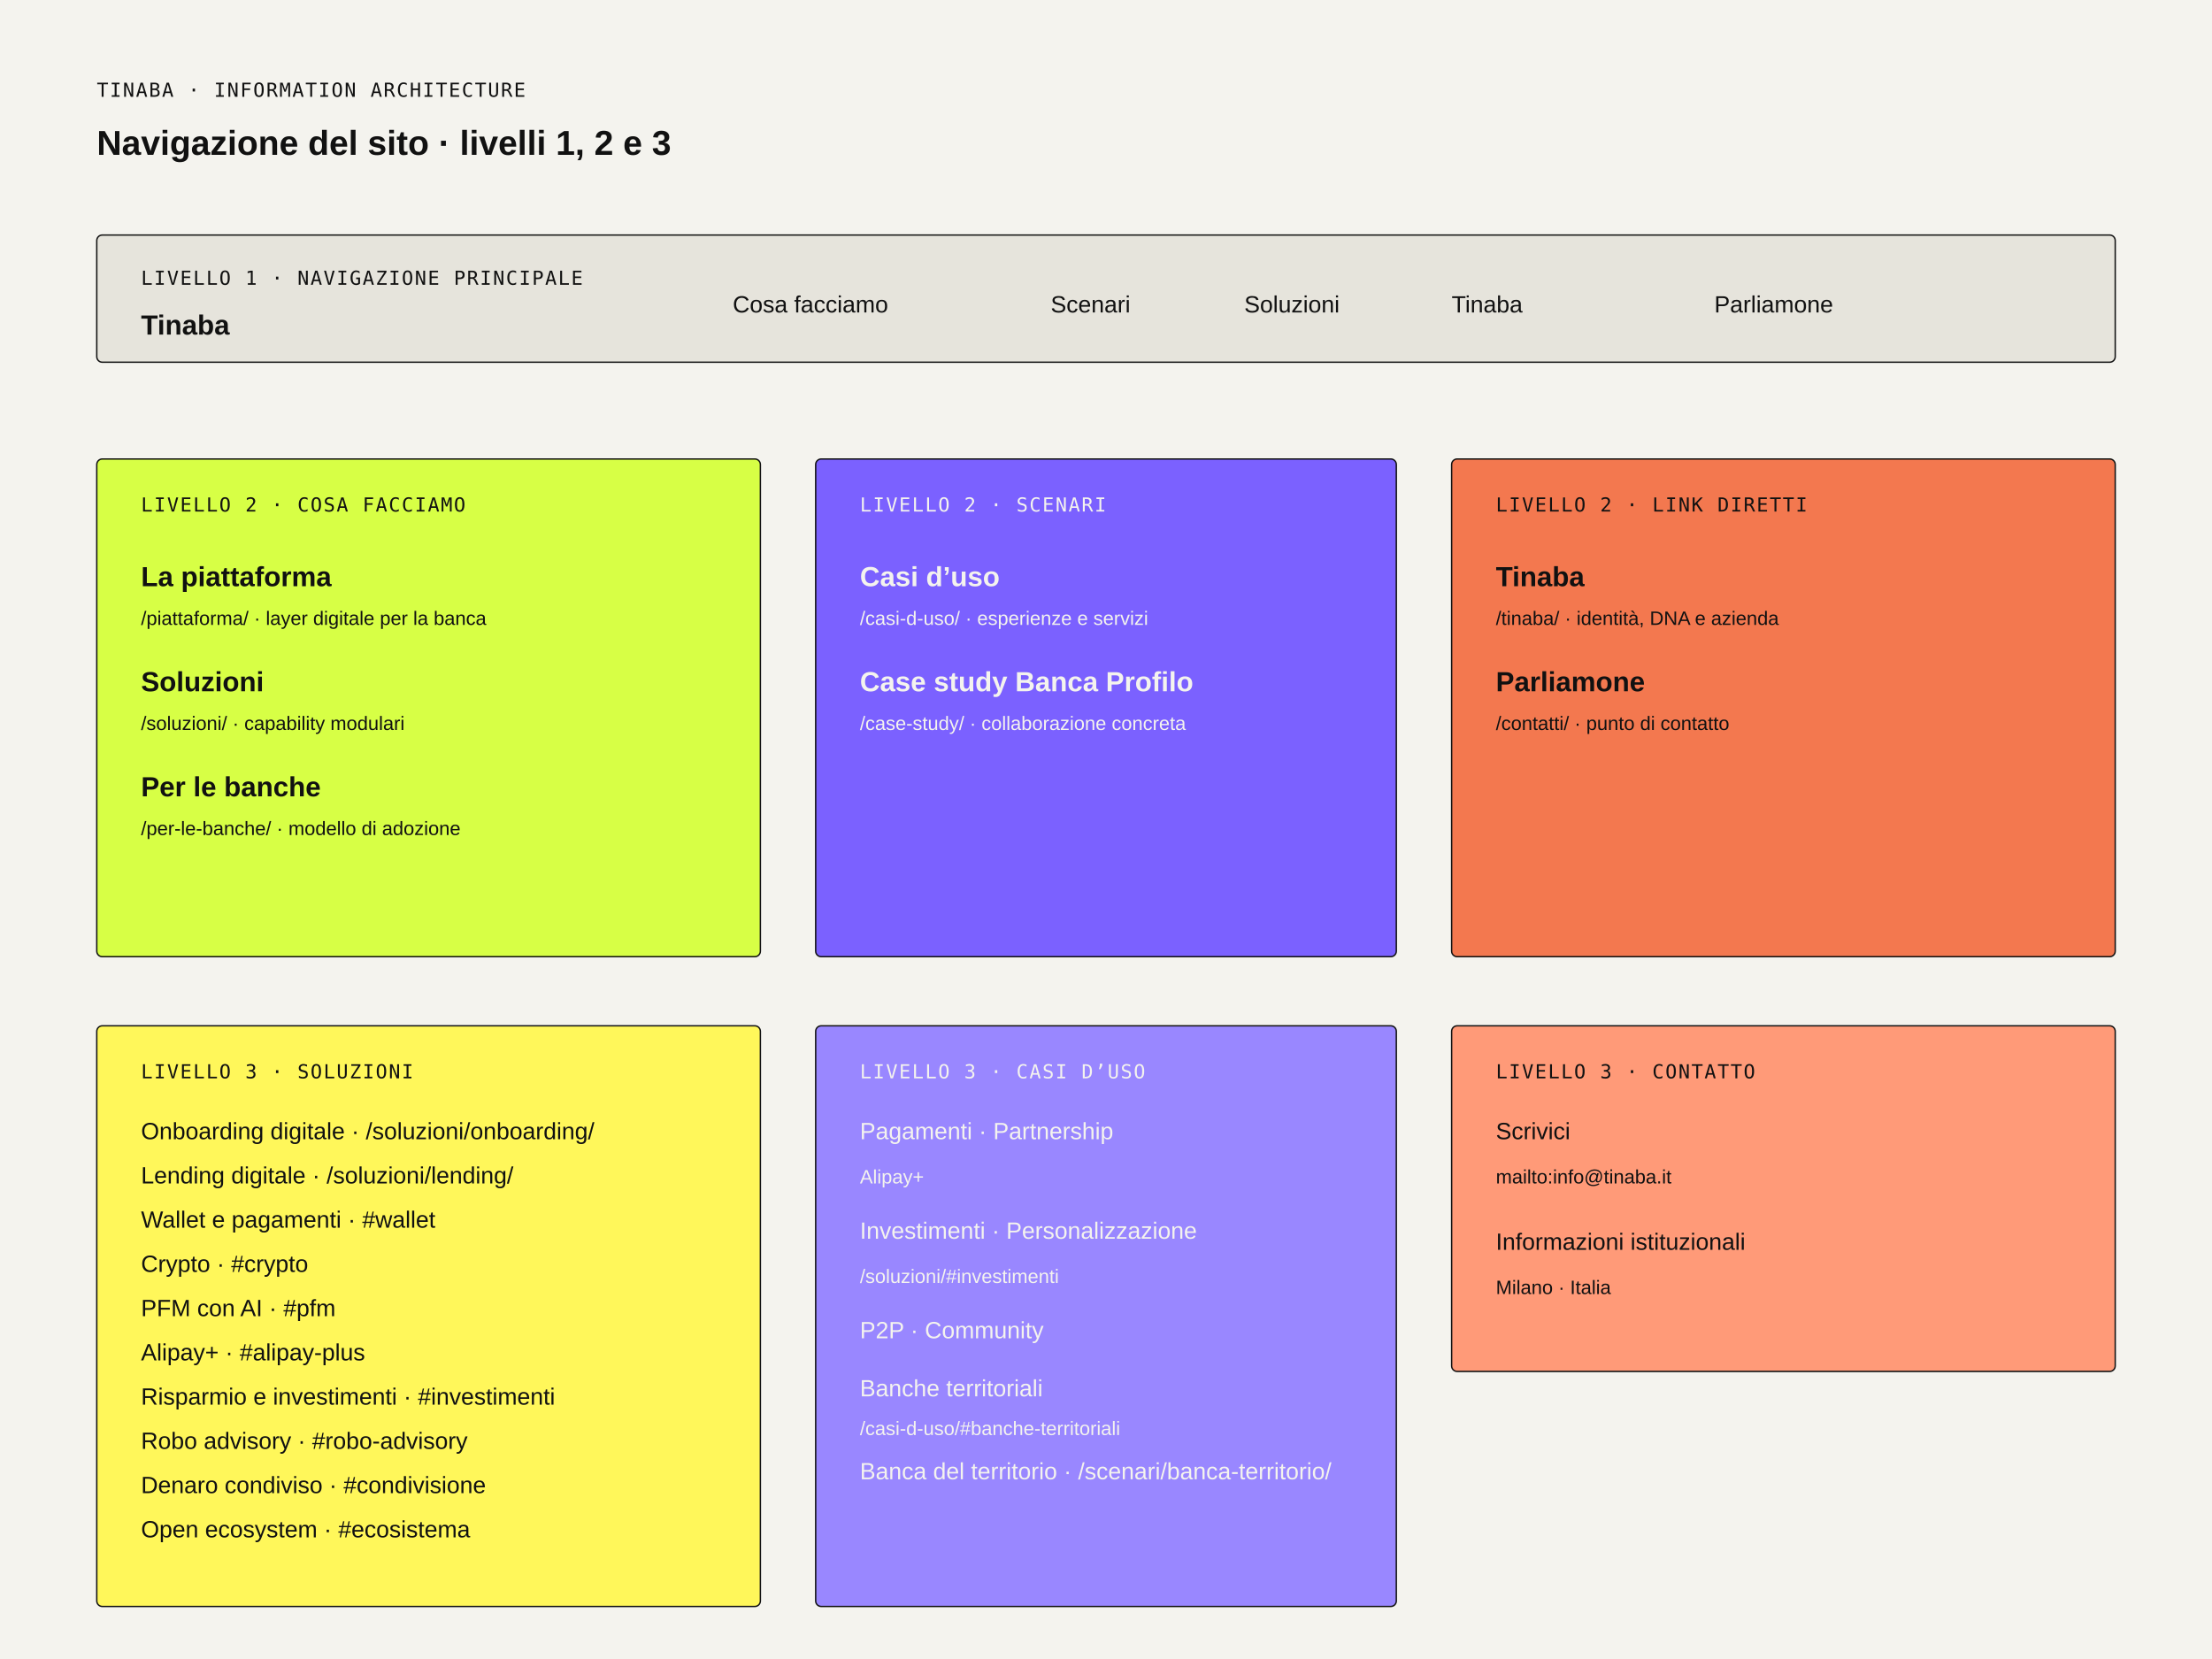
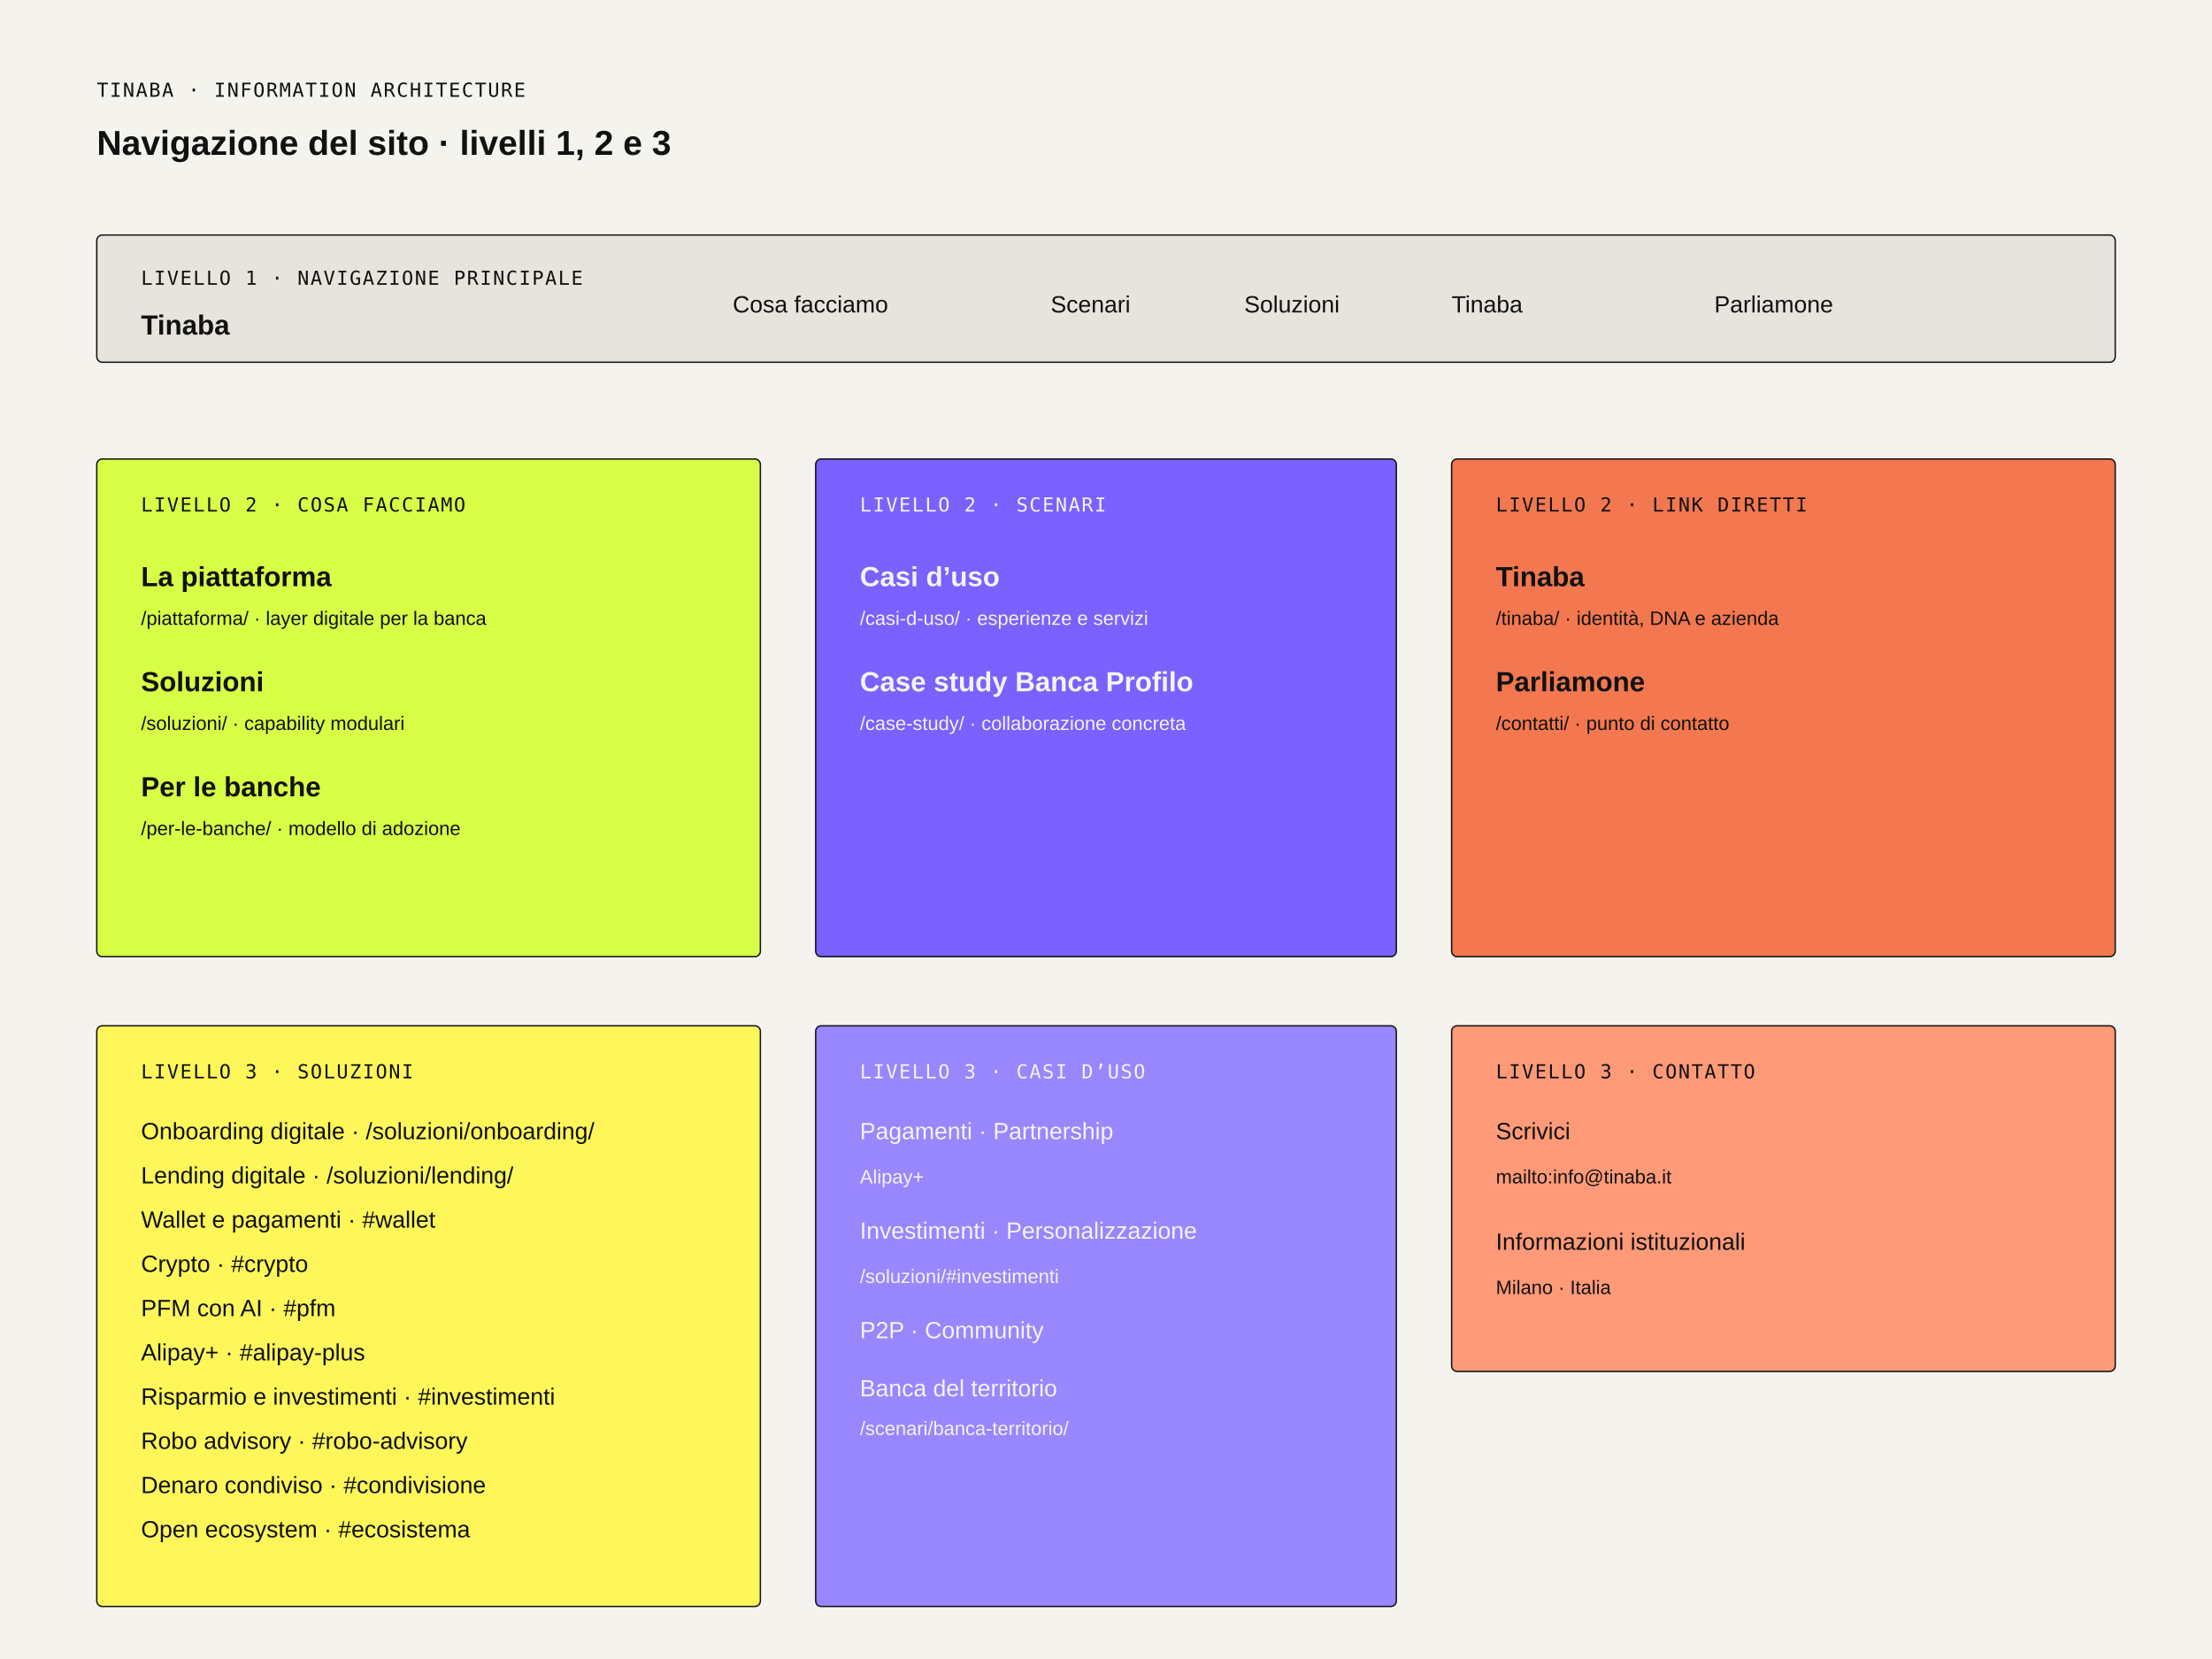
<svg xmlns="http://www.w3.org/2000/svg" viewBox="0 0 1600 1200" role="img" aria-labelledby="title desc">
  <style>
    text { font-family: Arial, sans-serif; fill: #111111; }
    .mono { font-family: monospace; font-size: 14px; letter-spacing: 1px; }
    .title { font-size: 25px; font-weight: 700; }
    .label { font-size: 20px; font-weight: 700; }
    .item { font-size: 17px; }
    .small { font-size: 14px; }
  </style>
  <rect width="1600" height="1200" fill="#f4f3ee" />
  <text x="70" y="70" class="mono">TINABA · INFORMATION ARCHITECTURE</text>
  <text x="70" y="112" class="title">Navigazione del sito · livelli 1, 2 e 3</text>
  <rect x="70" y="170" width="1460" height="92" rx="4" fill="#e6e4dc" stroke="#111111" stroke-width="1" />
  <text x="102" y="206" class="mono">LIVELLO 1 · NAVIGAZIONE PRINCIPALE</text>
  <text x="102" y="242" class="label">Tinaba</text>
  <text x="530" y="226" class="item">Cosa facciamo</text>
  <text x="760" y="226" class="item">Scenari</text>
  <text x="900" y="226" class="item">Soluzioni</text>
  <text x="1050" y="226" class="item">Tinaba</text>
  <text x="1240" y="226" class="item">Parliamone</text>
  <rect x="70" y="332" width="480" height="360" rx="4" fill="#d7ff45" stroke="#111111" stroke-width="1" />
  <text x="102" y="370" class="mono">LIVELLO 2 · COSA FACCIAMO</text>
  <text x="102" y="424" class="label">La piattaforma</text>
  <text x="102" y="452" class="small">/piattaforma/ · layer digitale per la banca</text>
  <text x="102" y="500" class="label">Soluzioni</text>
  <text x="102" y="528" class="small">/soluzioni/ · capability modulari</text>
  <text x="102" y="576" class="label">Per le banche</text>
  <text x="102" y="604" class="small">/per-le-banche/ · modello di adozione</text>
  <rect x="70" y="742" width="480" height="420" rx="4" fill="#fff75a" stroke="#111111" stroke-width="1" />
  <text x="102" y="780" class="mono">LIVELLO 3 · SOLUZIONI</text>
  <text x="102" y="824" class="item">Onboarding digitale · /soluzioni/onboarding/</text>
  <text x="102" y="856" class="item">Lending digitale · /soluzioni/lending/</text>
  <text x="102" y="888" class="item">Wallet e pagamenti · #wallet</text>
  <text x="102" y="920" class="item">Crypto · #crypto</text>
  <text x="102" y="952" class="item">PFM con AI · #pfm</text>
  <text x="102" y="984" class="item">Alipay+ · #alipay-plus</text>
  <text x="102" y="1016" class="item">Risparmio e investimenti · #investimenti</text>
  <text x="102" y="1048" class="item">Robo advisory · #robo-advisory</text>
  <text x="102" y="1080" class="item">Denaro condiviso · #condivisione</text>
  <text x="102" y="1112" class="item">Open ecosystem · #ecosistema</text>
  <rect x="590" y="332" width="420" height="360" rx="4" fill="#7b61ff" stroke="#111111" stroke-width="1" />
  <text x="622" y="370" class="mono" fill="#f4f3ee" style="fill:#f4f3ee">LIVELLO 2 · SCENARI</text>
  <text x="622" y="424" class="label" fill="#f4f3ee" style="fill:#f4f3ee">Casi d’uso</text>
  <text x="622" y="452" class="small" fill="#f4f3ee" style="fill:#f4f3ee">/casi-d-uso/ · esperienze e servizi</text>
  <text x="622" y="500" class="label" fill="#f4f3ee" style="fill:#f4f3ee">Case study Banca Profilo</text>
  <text x="622" y="528" class="small" fill="#f4f3ee" style="fill:#f4f3ee">/case-study/ · collaborazione concreta</text>
  <rect x="590" y="742" width="420" height="420" rx="4" fill="#9987ff" stroke="#111111" stroke-width="1" />
  <text x="622" y="780" class="mono" fill="#f4f3ee" style="fill:#f4f3ee">LIVELLO 3 · CASI D’USO</text>
  <text x="622" y="824" class="item" fill="#f4f3ee" style="fill:#f4f3ee">Pagamenti · Partnership</text>
  <text x="622" y="856" class="small" fill="#f4f3ee" style="fill:#f4f3ee">Alipay+</text>
  <text x="622" y="896" class="item" fill="#f4f3ee" style="fill:#f4f3ee">Investimenti · Personalizzazione</text>
  <text x="622" y="928" class="small" fill="#f4f3ee" style="fill:#f4f3ee">/soluzioni/#investimenti</text>
  <text x="622" y="968" class="item" fill="#f4f3ee" style="fill:#f4f3ee">P2P · Community</text>
-   <text x="622" y="1010" class="item" fill="#f4f3ee" style="fill:#f4f3ee">Banche territoriali</text>
-   <text x="622" y="1038" class="small" fill="#f4f3ee" style="fill:#f4f3ee">/casi-d-uso/#banche-territoriali</text>
-   <text x="622" y="1070" class="item" fill="#f4f3ee" style="fill:#f4f3ee">Banca del territorio · /scenari/banca-territorio/</text>
+   <text x="622" y="1010" class="item" fill="#f4f3ee" style="fill:#f4f3ee">Banca del territorio</text>
+   <text x="622" y="1038" class="small" fill="#f4f3ee" style="fill:#f4f3ee">/scenari/banca-territorio/</text>
  <rect x="1050" y="332" width="480" height="360" rx="4" fill="#f3784f" stroke="#111111" stroke-width="1" />
  <text x="1082" y="370" class="mono">LIVELLO 2 · LINK DIRETTI</text>
  <text x="1082" y="424" class="label">Tinaba</text>
  <text x="1082" y="452" class="small">/tinaba/ · identità, DNA e azienda</text>
  <text x="1082" y="500" class="label">Parliamone</text>
  <text x="1082" y="528" class="small">/contatti/ · punto di contatto</text>
  <rect x="1050" y="742" width="480" height="250" rx="4" fill="#ff9a78" stroke="#111111" stroke-width="1" />
  <text x="1082" y="780" class="mono">LIVELLO 3 · CONTATTO</text>
  <text x="1082" y="824" class="item">Scrivici</text>
  <text x="1082" y="856" class="small">mailto:info@tinaba.it</text>
  <text x="1082" y="904" class="item">Informazioni istituzionali</text>
  <text x="1082" y="936" class="small">Milano · Italia</text>
</svg>
